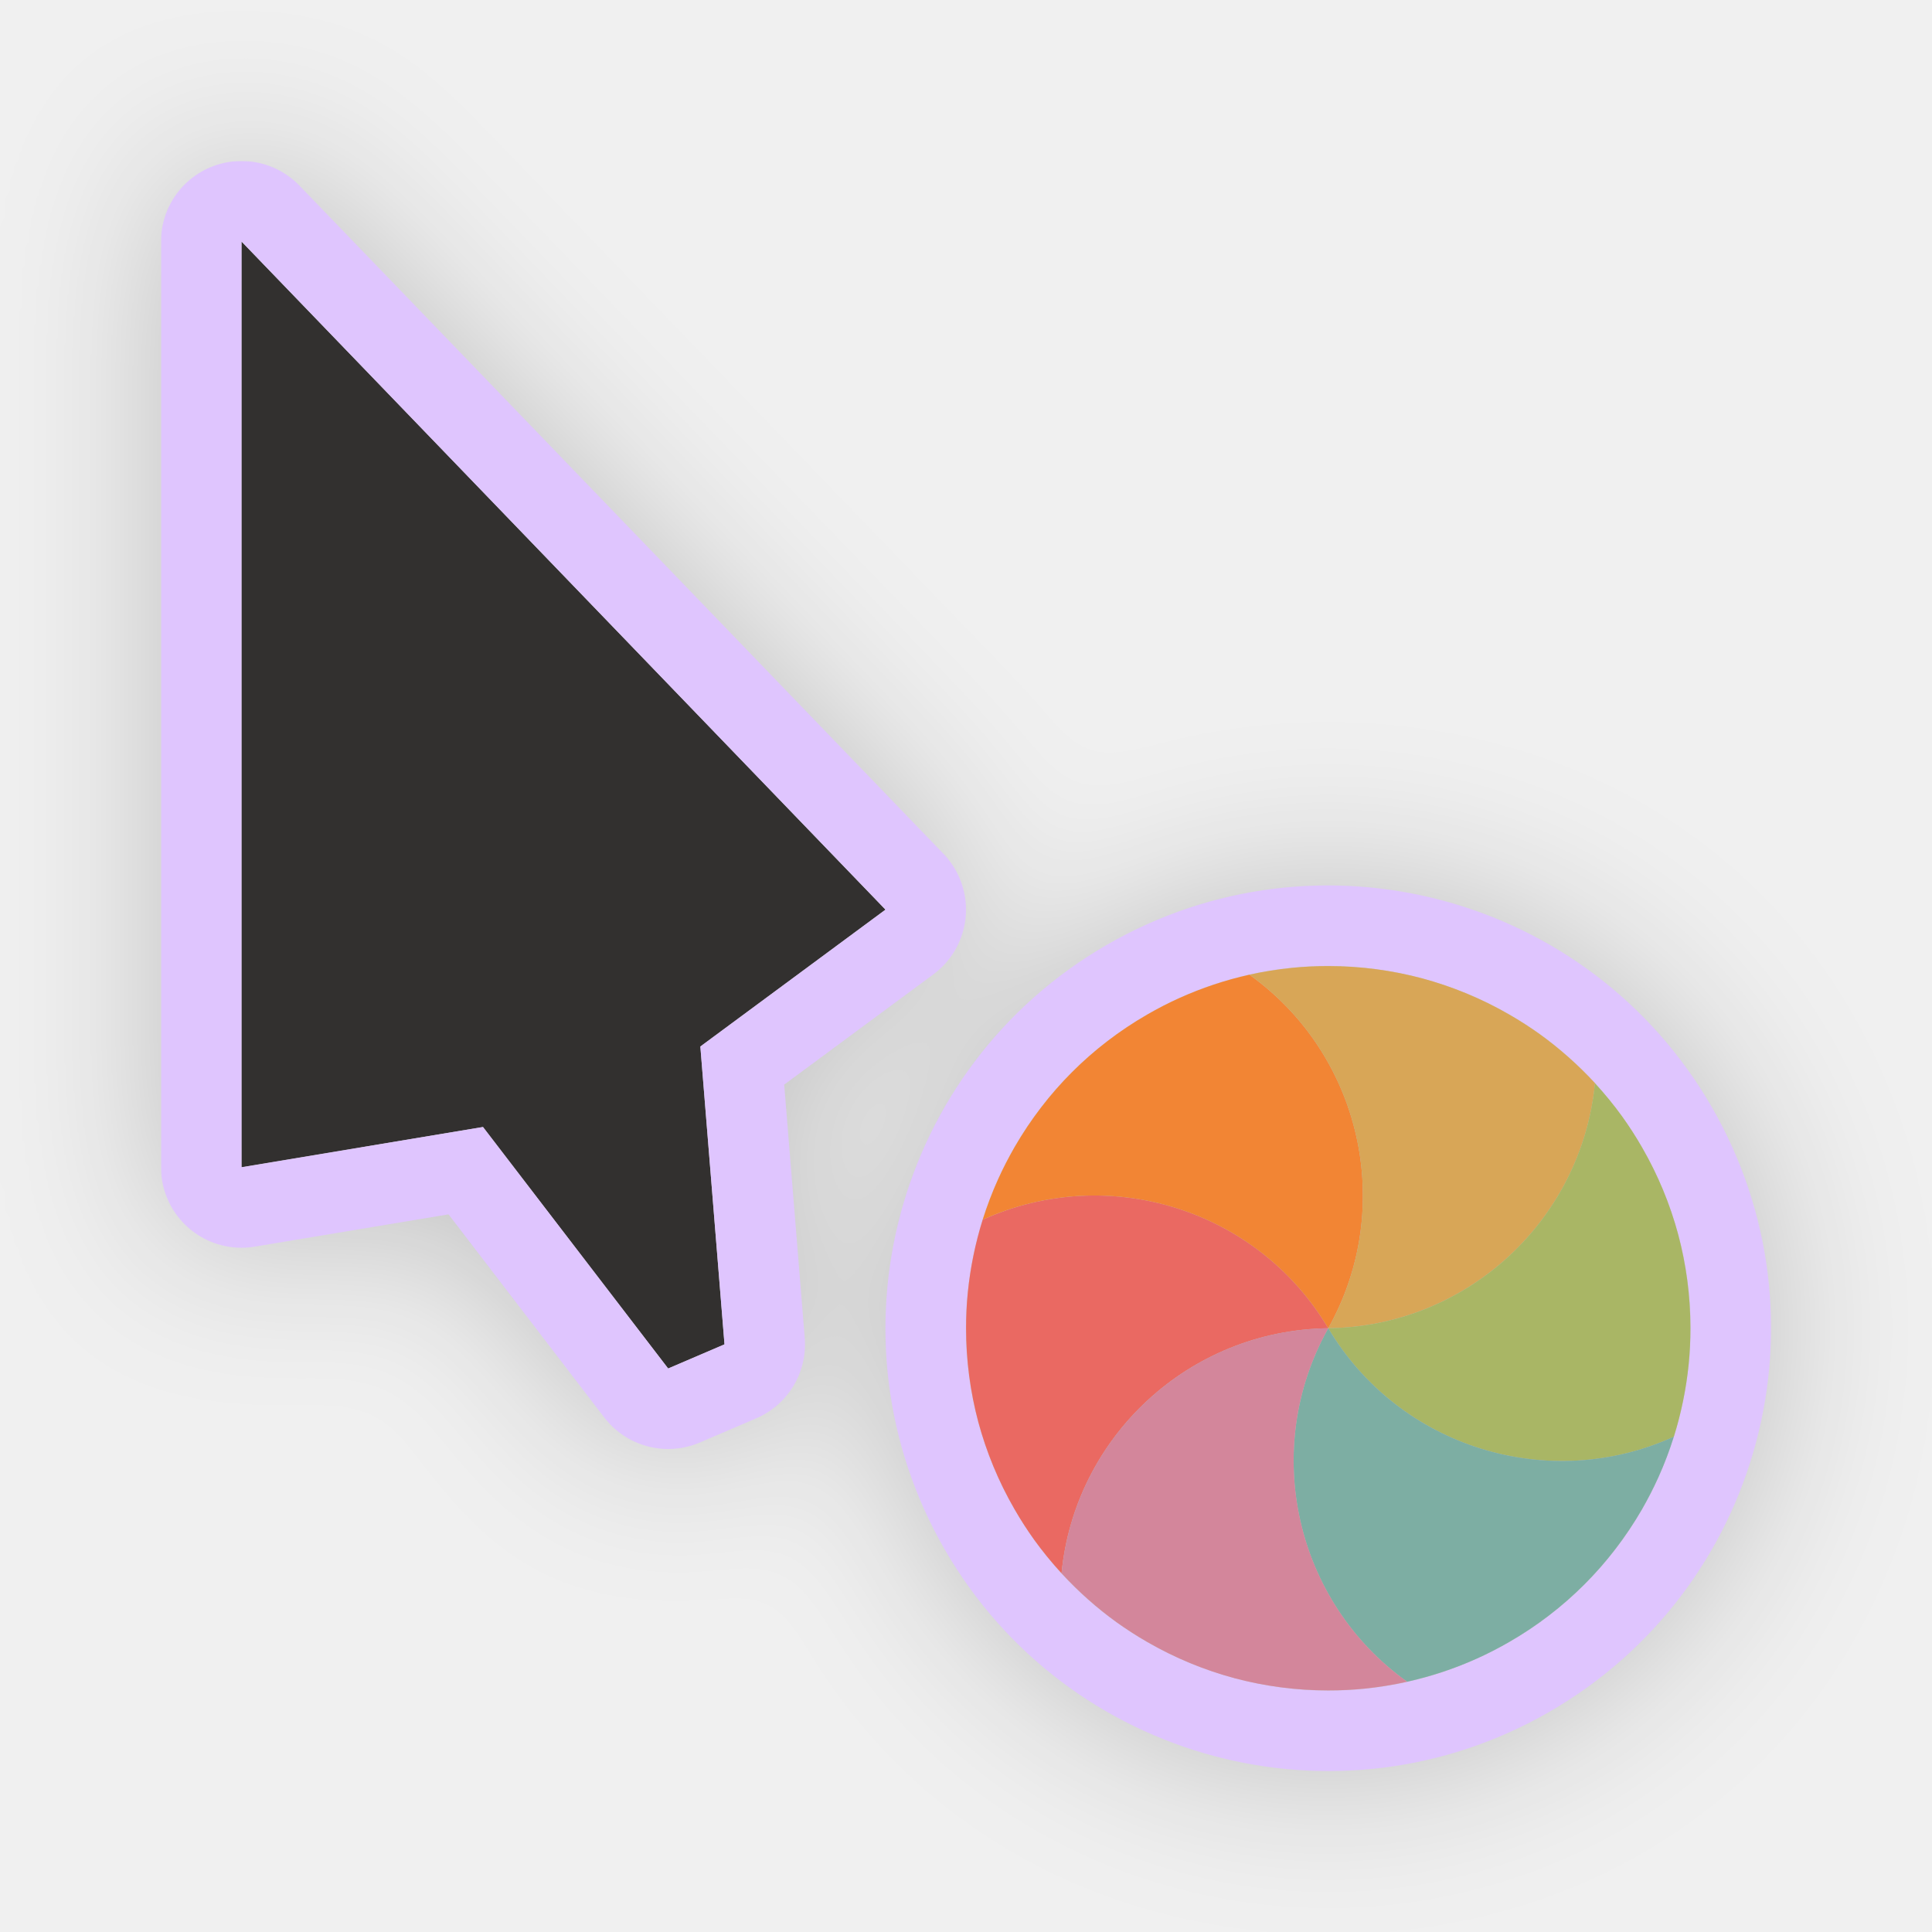
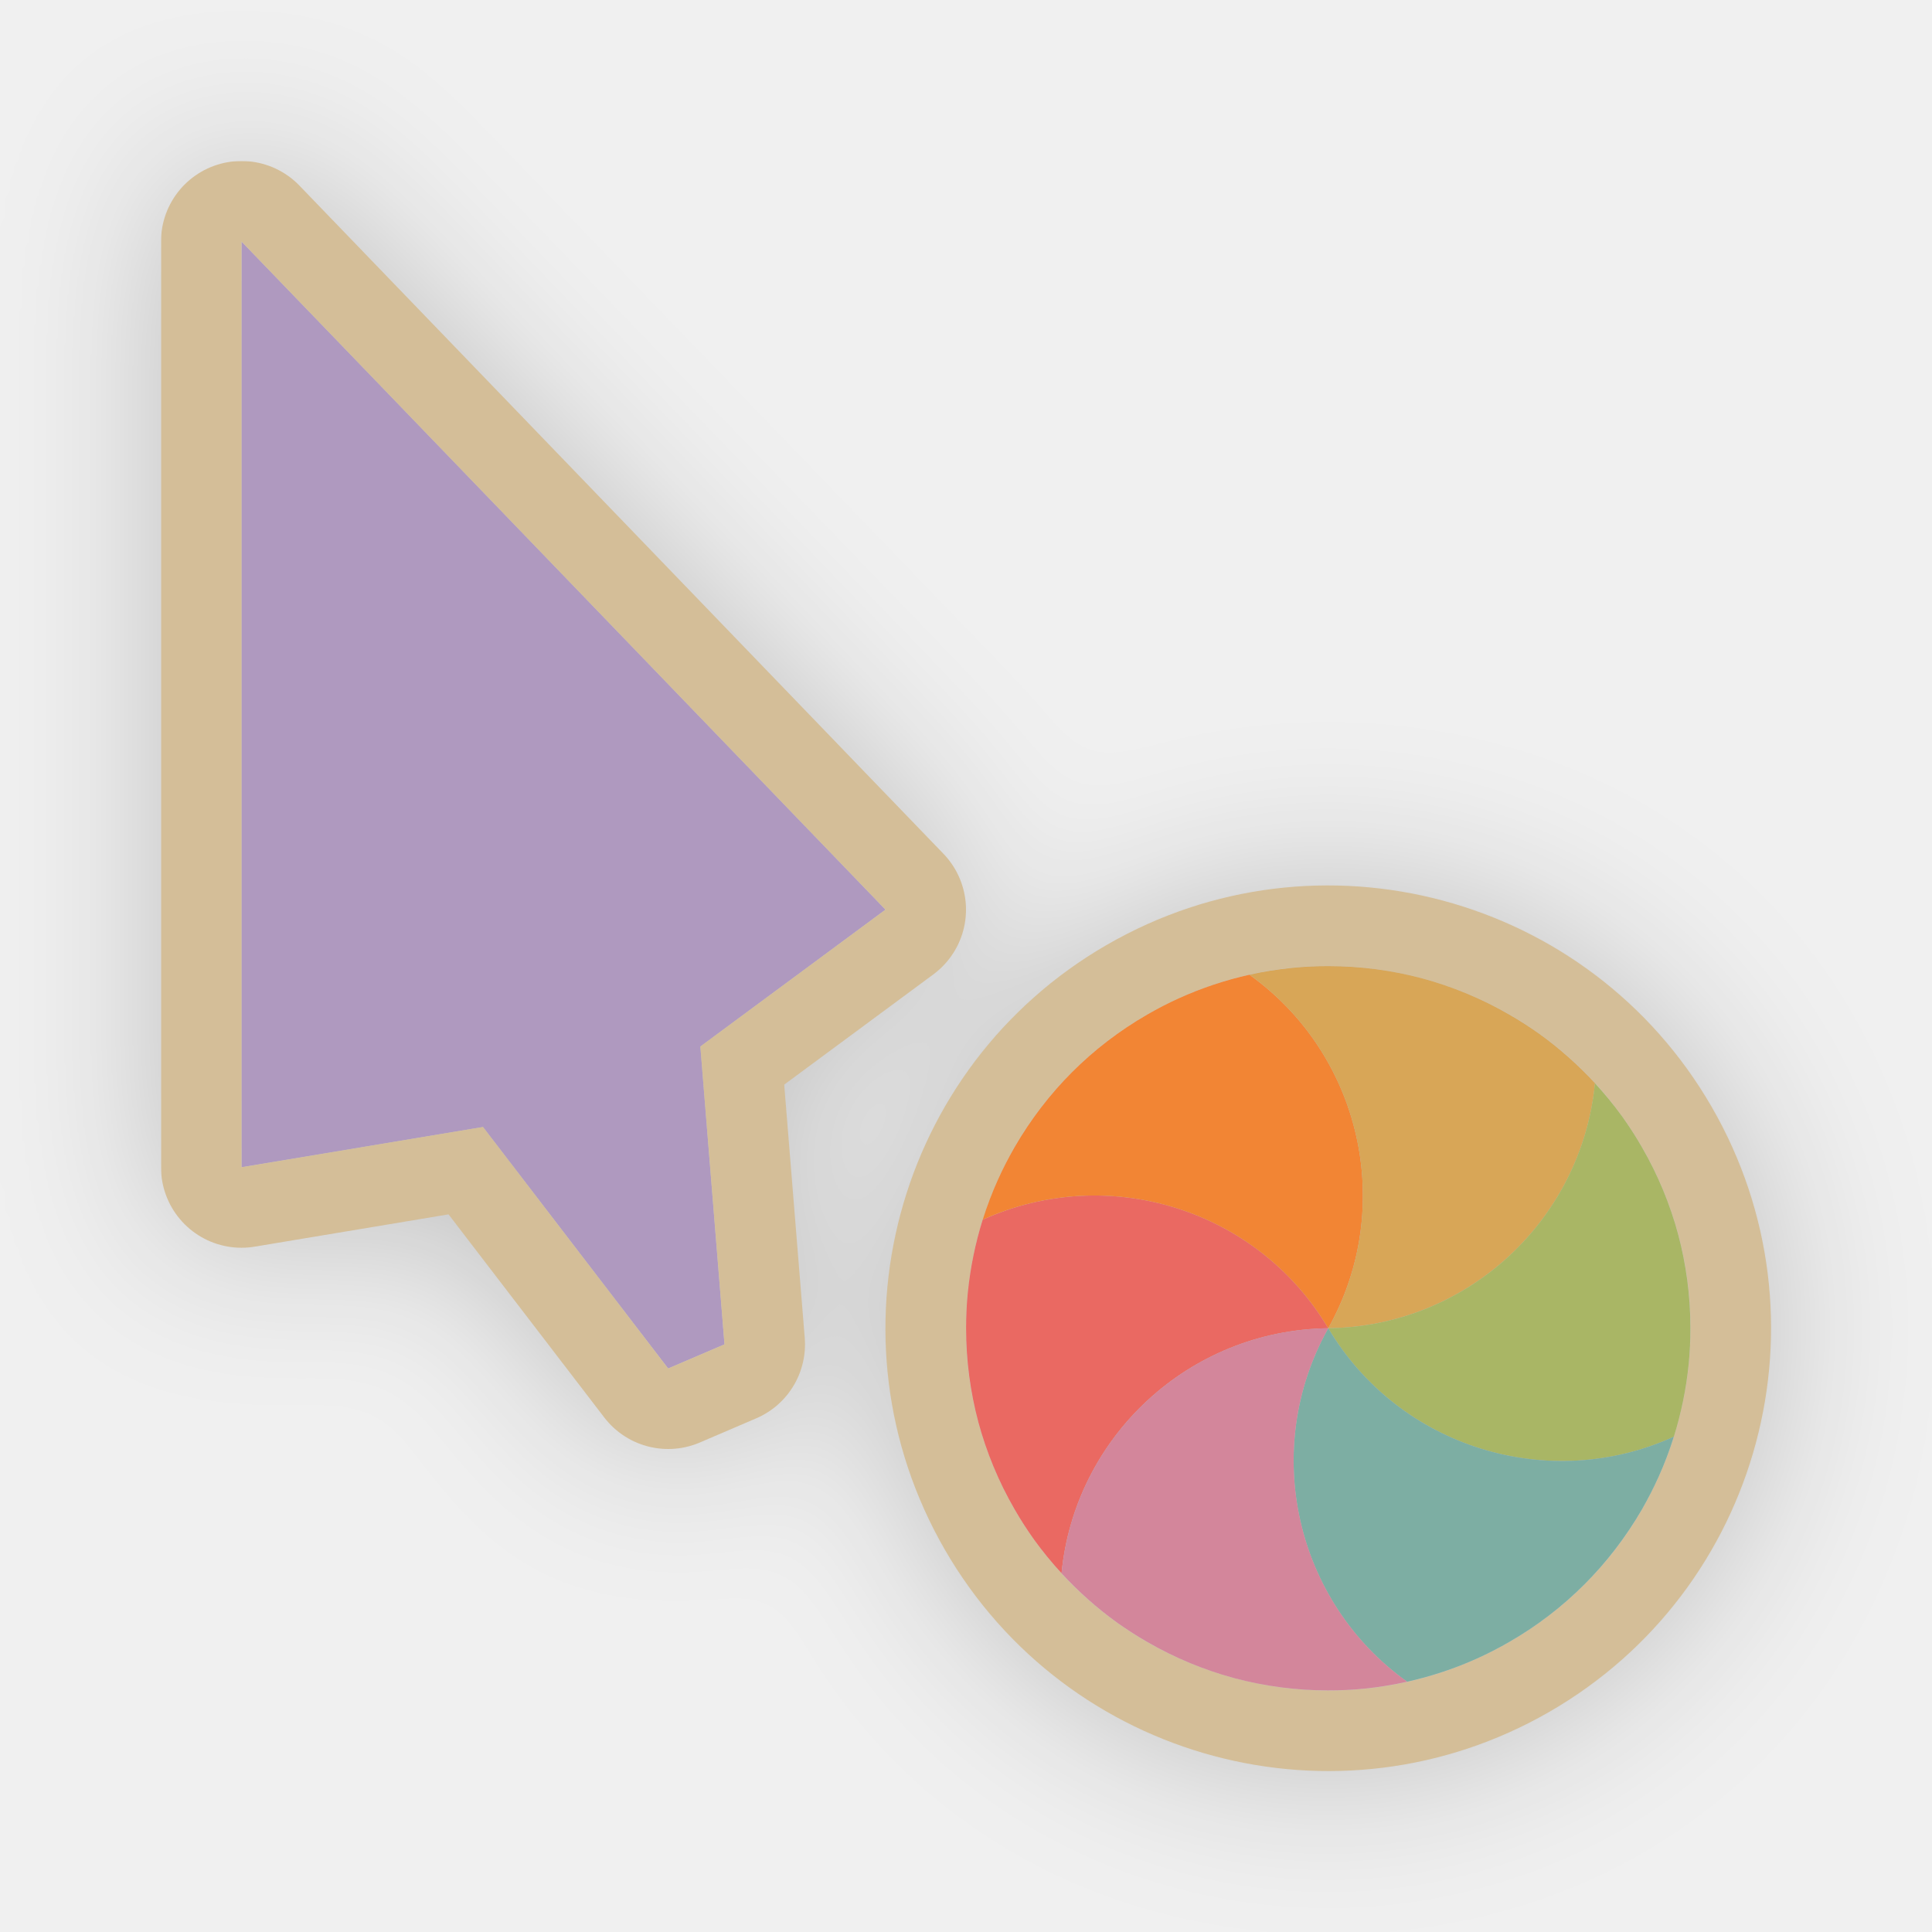
<svg xmlns="http://www.w3.org/2000/svg" width="24" height="24" viewBox="0 0 24 24" fill="none">
  <g clip-path="url(#clip0_182_7331)" filter="url(#filter0_d_182_7331)">
    <mask id="path-1-outside-1_182_7331" maskUnits="userSpaceOnUse" x="2" y="2" width="10" height="16" fill="black">
      <rect fill="white" x="2" y="2" width="10" height="16" />
      <path d="M11 11.3L3 3L3 14.5L6 14L8.3 17L9 16.7L8.7 13L11 11.3Z" />
    </mask>
-     <path d="M11 11.3L3 3L3 14.5L6 14L8.3 17L9 16.7L8.7 13L11 11.3Z" fill="#32302F" />
-     <path d="M11 11.3L3 3L3 14.5L6 14L8.3 17L9 16.7L8.7 13L11 11.3Z" stroke="#DFC5FE" stroke-width="2" stroke-linejoin="round" mask="url(#path-1-outside-1_182_7331)" />
-     <circle cx="16.5" cy="16.5" r="5" transform="rotate(-120 16.5 16.5)" stroke="#DFC5FE" stroke-linejoin="round" />
+     <path d="M11 11.3L3 3L3 14.5L6 14L8.3 17L9 16.7L8.7 13L11 11.3Z" fill="#AF99BF" />
+     <path d="M11 11.3L3 3L3 14.5L6 14L8.3 17L9 16.7L8.7 13L11 11.3Z" stroke="#D4BE98" stroke-width="2" stroke-linejoin="round" mask="url(#path-1-outside-1_182_7331)" />
+     <circle cx="16.5" cy="16.5" r="5" transform="rotate(-120 16.5 16.5)" stroke="#D4BE98" stroke-linejoin="round" />
    <path d="M13.187 19.544C13.066 19.412 12.952 19.273 12.847 19.128C12.761 19.007 12.679 18.881 12.604 18.75C12.402 18.401 12.253 18.036 12.153 17.665C12.054 17.293 12.001 16.903 12.001 16.5C12.001 16.348 12.008 16.198 12.023 16.051C12.054 15.745 12.116 15.444 12.207 15.152C13.757 14.448 15.615 15.012 16.5 16.5C14.768 16.523 13.351 17.85 13.187 19.544Z" fill="#EA6962" />
    <path d="M12.207 15.152C12.261 14.982 12.324 14.814 12.398 14.651C12.459 14.515 12.528 14.382 12.603 14.251C12.805 13.902 13.046 13.59 13.318 13.318C13.59 13.046 13.902 12.805 14.25 12.604C14.382 12.528 14.515 12.459 14.651 12.398C14.93 12.272 15.222 12.175 15.521 12.108C16.906 13.098 17.346 14.989 16.5 16.5C15.614 15.012 13.757 14.448 12.207 15.152Z" fill="#F28534" />
    <path d="M15.521 12.108C15.695 12.069 15.872 12.041 16.051 12.023C16.198 12.008 16.348 12.001 16.5 12.001C16.903 12.001 17.293 12.054 17.665 12.153C18.036 12.253 18.401 12.402 18.75 12.604C18.881 12.679 19.007 12.761 19.128 12.847C19.377 13.027 19.606 13.231 19.814 13.456C19.649 15.15 18.232 16.477 16.5 16.5C17.346 14.989 16.905 13.098 15.521 12.108Z" fill="#D8A657" />
    <path d="M19.813 13.456C19.934 13.588 20.048 13.727 20.153 13.872C20.239 13.993 20.321 14.119 20.396 14.25C20.598 14.599 20.747 14.964 20.847 15.335C20.946 15.707 20.999 16.097 20.999 16.5C20.999 16.652 20.992 16.801 20.977 16.949C20.946 17.255 20.884 17.556 20.793 17.848C19.243 18.552 17.385 17.988 16.5 16.5C18.232 16.477 19.649 15.15 19.813 13.456Z" fill="#A9B665" />
    <path d="M20.793 17.847C20.739 18.018 20.676 18.186 20.602 18.349C20.541 18.485 20.472 18.618 20.397 18.75C20.195 19.098 19.954 19.41 19.682 19.682C19.41 19.954 19.099 20.195 18.75 20.396C18.618 20.472 18.485 20.541 18.349 20.602C18.07 20.728 17.778 20.825 17.479 20.891C16.095 19.902 15.654 18.011 16.5 16.5C17.386 17.988 19.244 18.552 20.793 17.847Z" fill="#7DAEA3" />
    <path d="M17.48 20.891C17.305 20.93 17.128 20.959 16.949 20.977C16.802 20.992 16.652 20.999 16.5 20.999C16.097 20.999 15.707 20.946 15.335 20.847C14.964 20.747 14.599 20.598 14.25 20.396C14.119 20.321 13.993 20.239 13.872 20.153C13.623 19.973 13.394 19.769 13.187 19.544C13.351 17.85 14.768 16.523 16.5 16.5C15.654 18.011 16.095 19.902 17.48 20.891Z" fill="#D3869B" />
  </g>
  <defs>
    <filter id="filter0_d_182_7331" x="-2" y="-2" width="28" height="28" filterUnits="userSpaceOnUse" color-interpolation-filters="sRGB">
      <feFlood flood-opacity="0" result="BackgroundImageFix" />
      <feColorMatrix in="SourceAlpha" type="matrix" values="0 0 0 0 0 0 0 0 0 0 0 0 0 0 0 0 0 0 127 0" result="hardAlpha" />
      <feOffset />
      <feGaussianBlur stdDeviation="1" />
      <feColorMatrix type="matrix" values="0 0 0 0 0 0 0 0 0 0 0 0 0 0 0 0 0 0 0.2 0" />
      <feBlend mode="normal" in2="BackgroundImageFix" result="effect1_dropShadow_182_7331" />
      <feBlend mode="normal" in="SourceGraphic" in2="effect1_dropShadow_182_7331" result="shape" />
    </filter>
    <clipPath id="clip0_182_7331">
      <rect width="24" height="24" fill="white" />
    </clipPath>
  </defs>
</svg>
